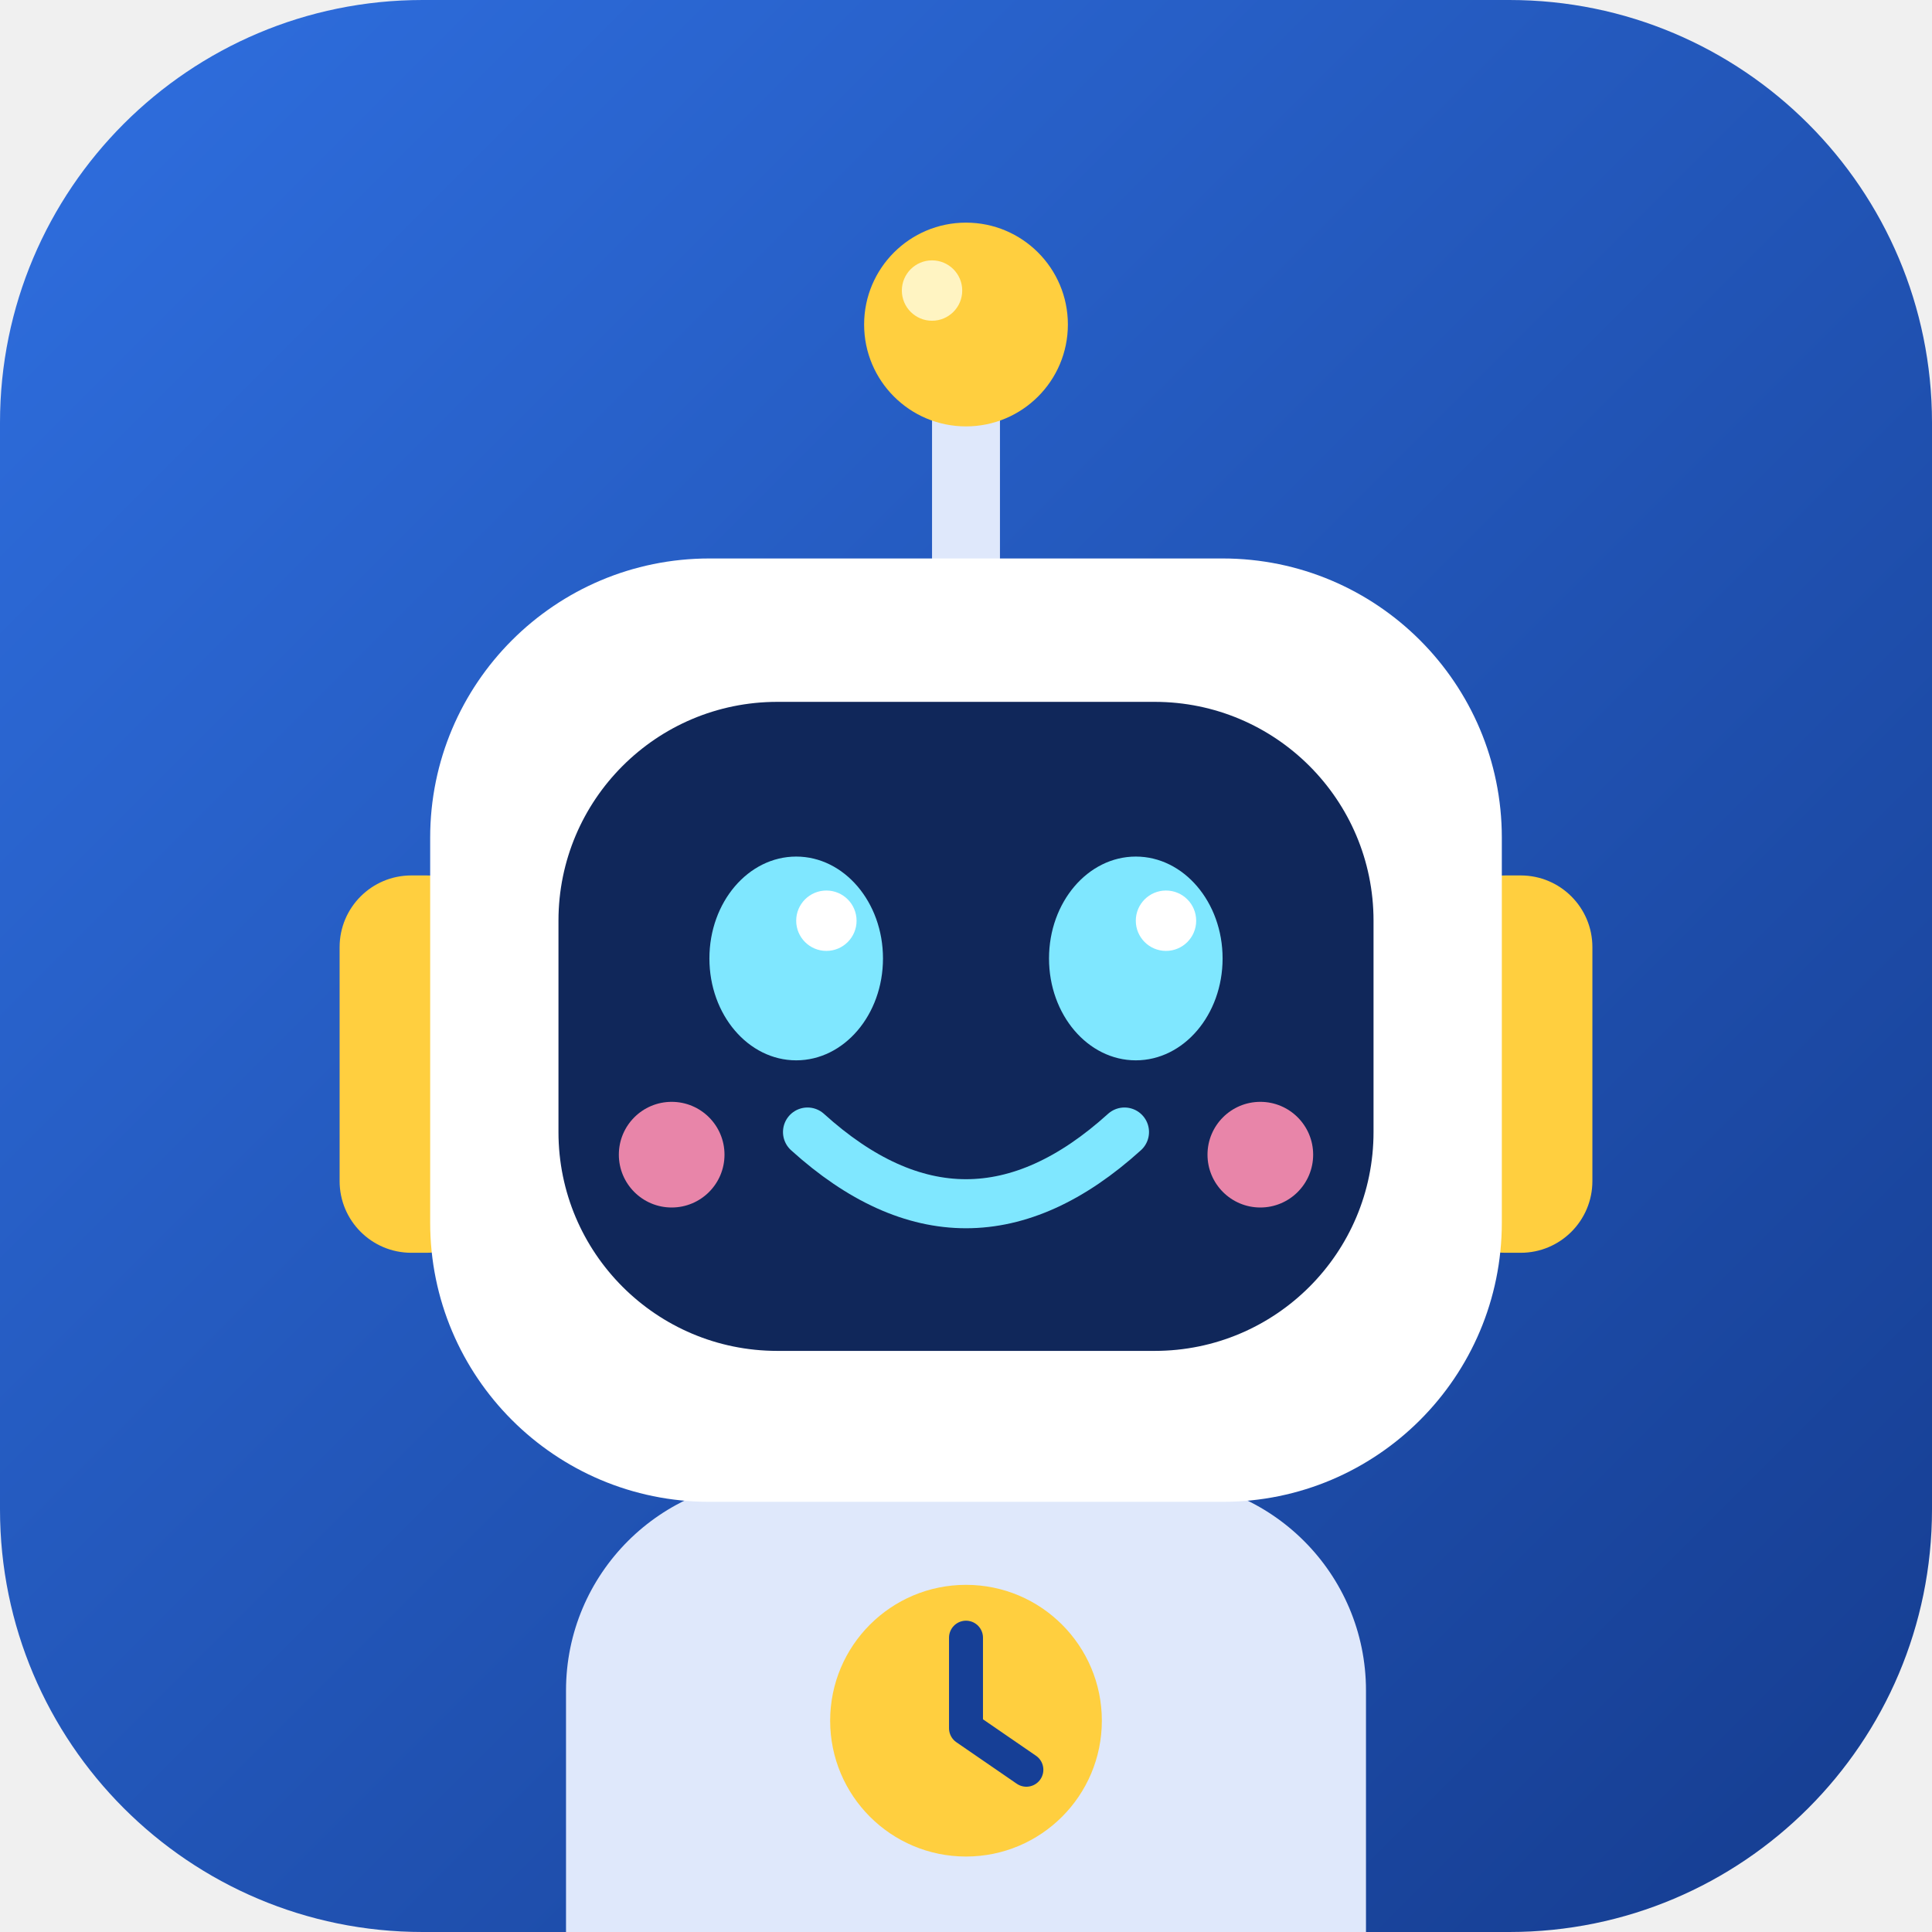
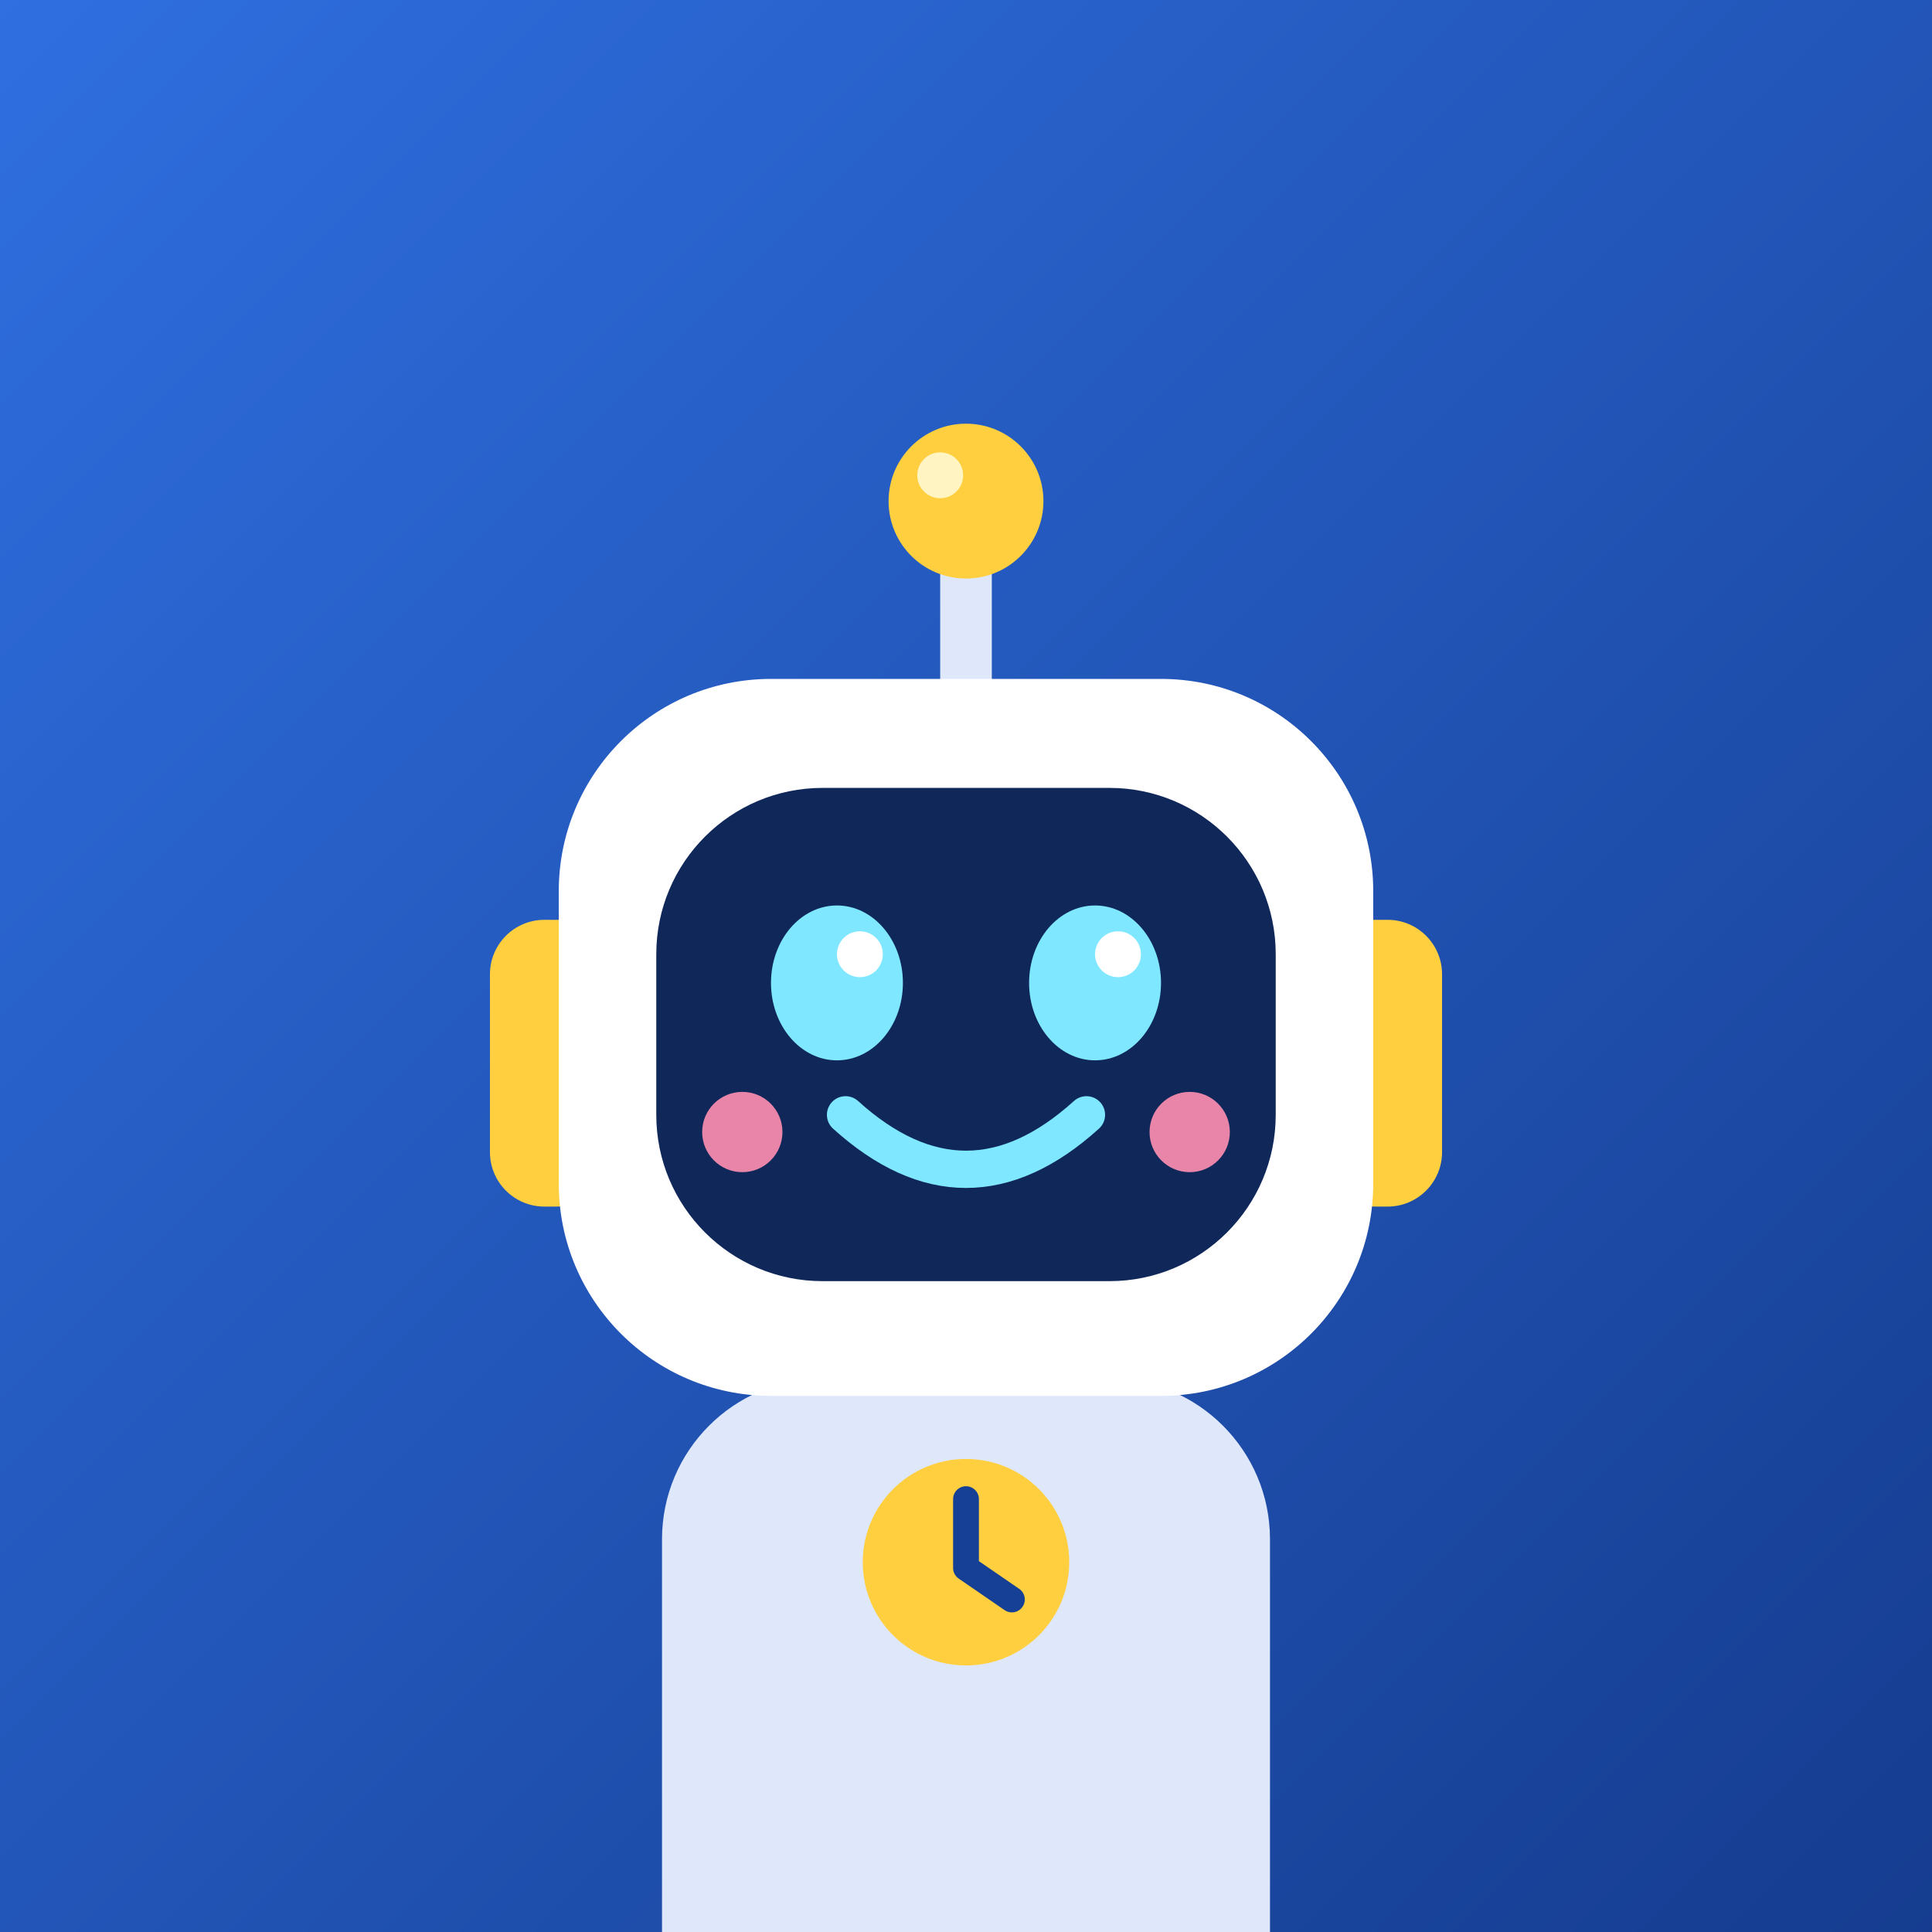
<svg xmlns="http://www.w3.org/2000/svg" viewBox="0 0 512 512">
  <defs>
    <linearGradient id="sfondo" x1="0" y1="0" x2="1" y2="1">
      <stop offset="0" stop-color="#2f6fe0" />
      <stop offset="1" stop-color="#153c8f" />
    </linearGradient>
    <clipPath id="bordo">
-       <rect width="512" height="512" rx="112" />
+       <rect width="512" height="512" />
    </clipPath>
  </defs>
-   <rect width="512" height="512" rx="112" fill="url(#sfondo)" />
+   <rect width="512" height="512" fill="url(#sfondo)" />
  <g clip-path="url(#bordo)">
-     <rect x="150" y="392" width="212" height="320" rx="56" fill="#dfe8fb" />
-     <circle cx="256" cy="456" r="36" fill="#ffcf3f" />
-     <path d="M256 434v24l16 11" stroke="#163f96" stroke-width="9" stroke-linecap="round" stroke-linejoin="round" fill="none" />
-     <rect x="247" y="96" width="18" height="64" rx="9" fill="#dfe8fb" />
-     <circle cx="256" cy="86" r="27" fill="#ffcf3f" />
-     <circle cx="247" cy="77" r="8" fill="#fff4c2" />
-     <rect x="90" y="232" width="42" height="100" rx="19" fill="#ffcf3f" />
-     <rect x="380" y="232" width="42" height="100" rx="19" fill="#ffcf3f" />
-     <rect x="114" y="148" width="284" height="250" rx="74" fill="#ffffff" />
-     <rect x="148" y="186" width="216" height="172" rx="58" fill="#10275a" />
-     <ellipse cx="211" cy="254" rx="23" ry="27" fill="#7fe7ff" />
-     <ellipse cx="301" cy="254" rx="23" ry="27" fill="#7fe7ff" />
-     <circle cx="219" cy="244" r="8" fill="#ffffff" />
-     <circle cx="309" cy="244" r="8" fill="#ffffff" />
-     <circle cx="178" cy="306" r="14" fill="#ff8fb1" opacity=".9" />
-     <circle cx="334" cy="306" r="14" fill="#ff8fb1" opacity=".9" />
-     <path d="M214 300 Q256 338 298 300" stroke="#7fe7ff" stroke-width="13" stroke-linecap="round" fill="none" />
+     <g transform="translate(256 262) scale(.76) translate(-256 -256)">
+       <rect x="150" y="392" width="212" height="320" rx="56" fill="#dfe8fb" />
+       <circle cx="256" cy="456" r="36" fill="#ffcf3f" />
+       <path d="M256 434v24l16 11" stroke="#163f96" stroke-width="9" stroke-linecap="round" stroke-linejoin="round" fill="none" />
+       <rect x="247" y="96" width="18" height="64" rx="9" fill="#dfe8fb" />
+       <circle cx="256" cy="86" r="27" fill="#ffcf3f" />
+       <circle cx="247" cy="77" r="8" fill="#fff4c2" />
+       <rect x="90" y="232" width="42" height="100" rx="19" fill="#ffcf3f" />
+       <rect x="380" y="232" width="42" height="100" rx="19" fill="#ffcf3f" />
+       <rect x="114" y="148" width="284" height="250" rx="74" fill="#ffffff" />
+       <rect x="148" y="186" width="216" height="172" rx="58" fill="#10275a" />
+       <ellipse cx="211" cy="254" rx="23" ry="27" fill="#7fe7ff" />
+       <ellipse cx="301" cy="254" rx="23" ry="27" fill="#7fe7ff" />
+       <circle cx="219" cy="244" r="8" fill="#ffffff" />
+       <circle cx="309" cy="244" r="8" fill="#ffffff" />
+       <circle cx="178" cy="306" r="14" fill="#ff8fb1" opacity=".9" />
+       <circle cx="334" cy="306" r="14" fill="#ff8fb1" opacity=".9" />
+       <path d="M214 300 Q256 338 298 300" stroke="#7fe7ff" stroke-width="13" stroke-linecap="round" fill="none" />
+     </g>
  </g>
</svg>
